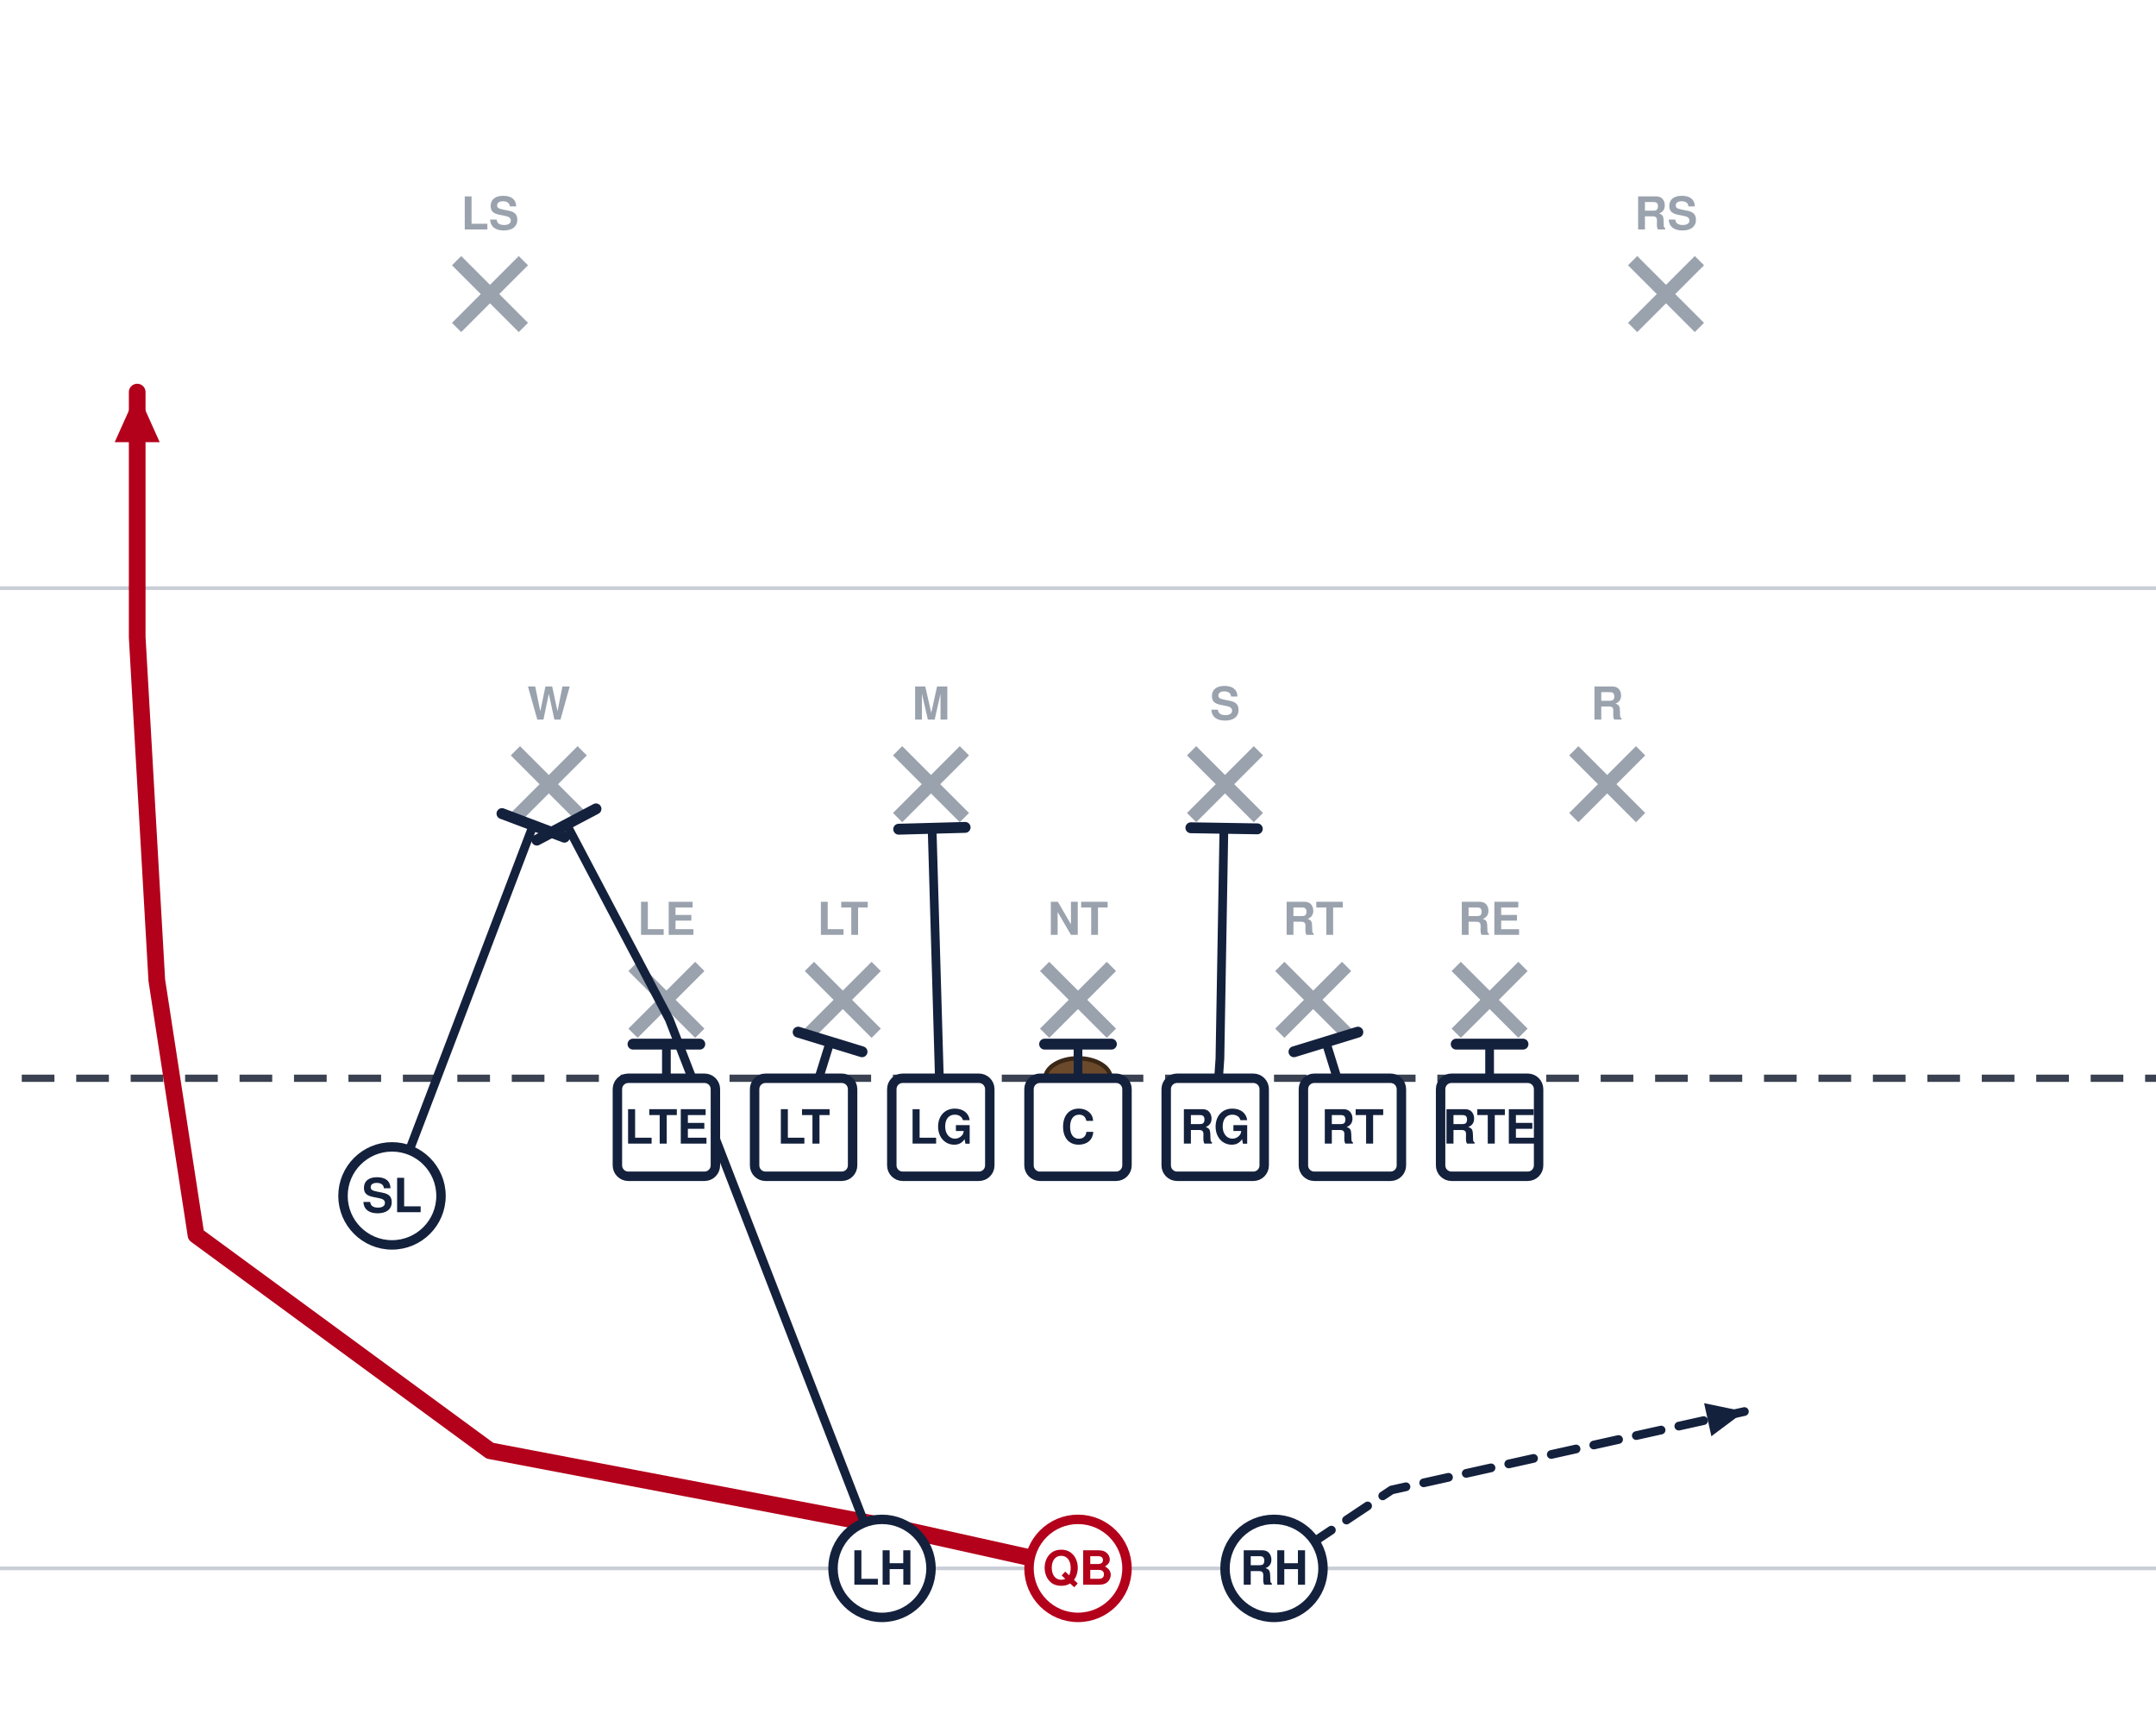
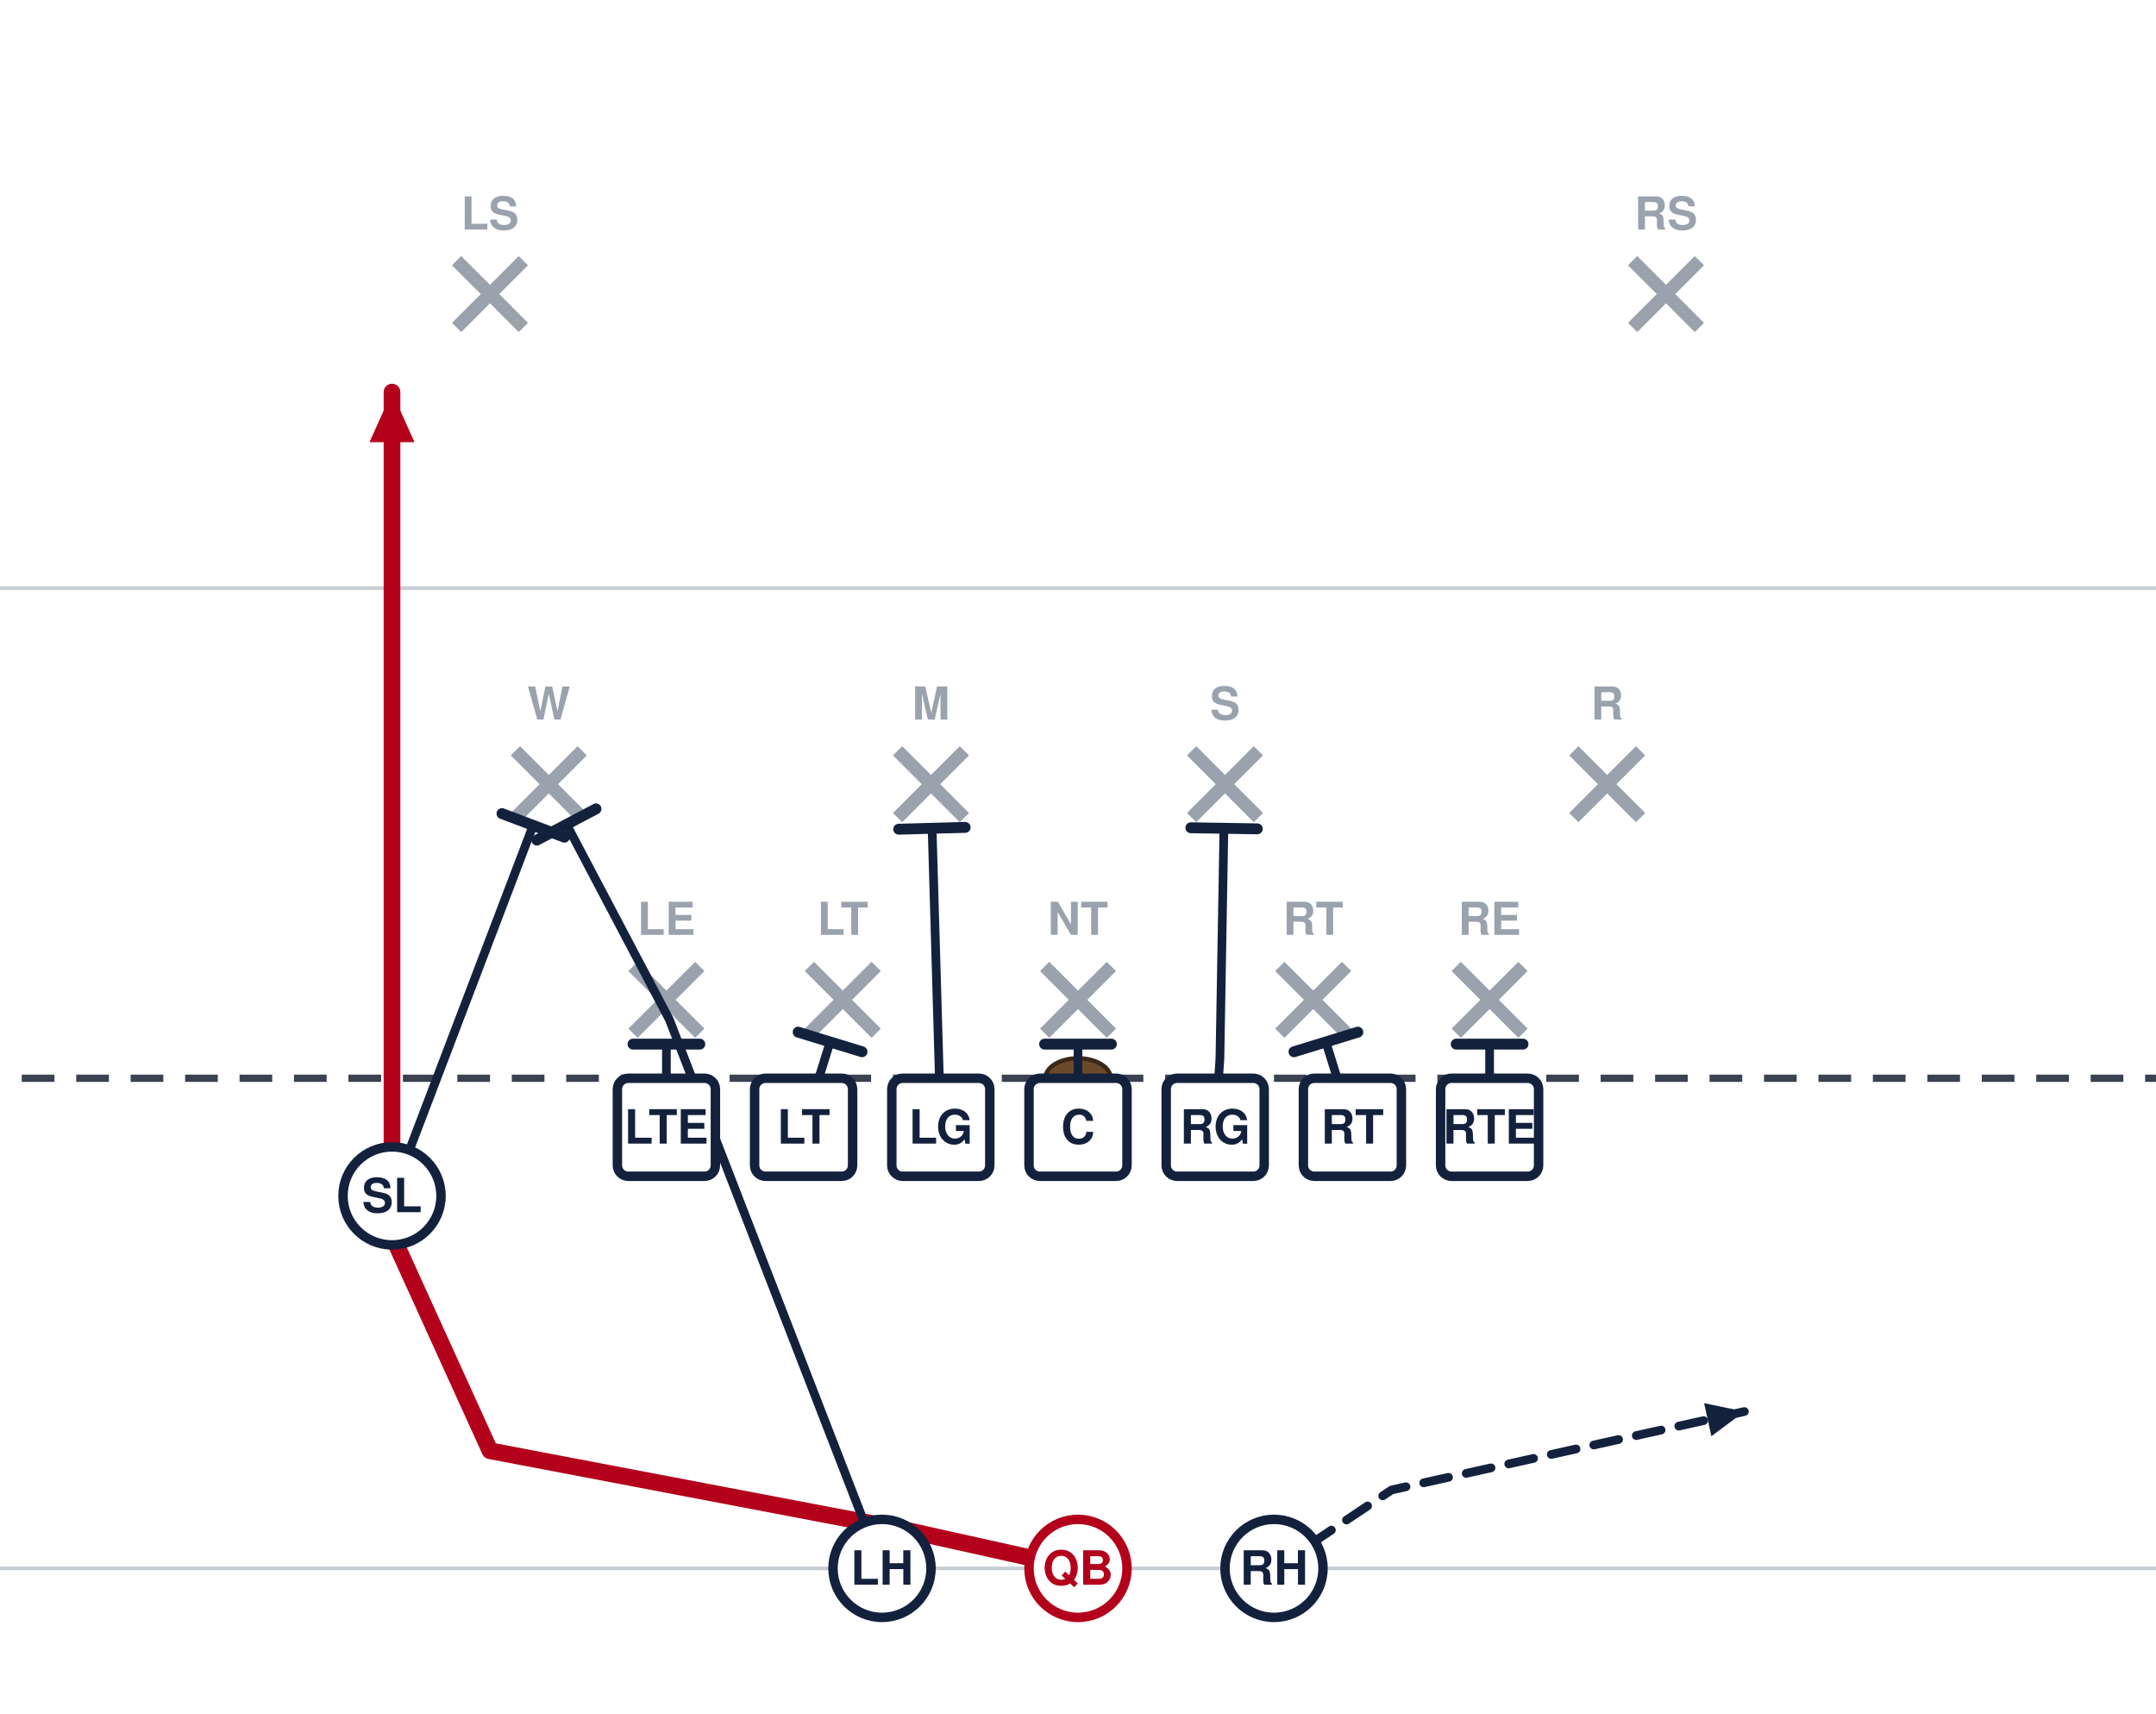
<svg xmlns="http://www.w3.org/2000/svg" width="594" height="472" viewBox="54 27 594 472" font-family="Segoe UI, Helvetica, Arial, sans-serif" role="img">
  <rect x="0" y="0" width="702" height="513" fill="#ffffff" />
  <line x1="0" y1="459.0" x2="702" y2="459.0" stroke="#c8cdd6" stroke-width="1" />
  <line x1="0" y1="189.0" x2="702" y2="189.0" stroke="#c8cdd6" stroke-width="1" />
  <line x1="0" y1="324.0" x2="702" y2="324.0" stroke="#3a4150" stroke-width="2" stroke-dasharray="9 6" />
  <ellipse cx="351.0" cy="324.0" rx="9" ry="5.5" fill="#6b4a2b" stroke="#3a2716" stroke-width="1.2" />
  <line x1="228.4" y1="293.2" x2="246.8" y2="311.6" stroke="#9aa2ae" stroke-width="3.6" />
  <line x1="246.8" y1="293.2" x2="228.4" y2="311.6" stroke="#9aa2ae" stroke-width="3.6" />
  <text x="237.6" y="284.5" text-anchor="middle" font-size="12.5" fill="#9aa2ae" font-weight="600">LE</text>
  <line x1="277.0" y1="293.2" x2="295.4" y2="311.6" stroke="#9aa2ae" stroke-width="3.6" />
  <line x1="295.4" y1="293.2" x2="277.0" y2="311.6" stroke="#9aa2ae" stroke-width="3.6" />
  <text x="286.2" y="284.5" text-anchor="middle" font-size="12.5" fill="#9aa2ae" font-weight="600">LT</text>
  <line x1="341.8" y1="293.2" x2="360.2" y2="311.6" stroke="#9aa2ae" stroke-width="3.6" />
  <line x1="360.2" y1="293.2" x2="341.8" y2="311.6" stroke="#9aa2ae" stroke-width="3.6" />
  <text x="351.0" y="284.5" text-anchor="middle" font-size="12.5" fill="#9aa2ae" font-weight="600">NT</text>
  <line x1="406.6" y1="293.2" x2="425.0" y2="311.6" stroke="#9aa2ae" stroke-width="3.6" />
  <line x1="425.0" y1="293.2" x2="406.6" y2="311.6" stroke="#9aa2ae" stroke-width="3.6" />
  <text x="415.8" y="284.5" text-anchor="middle" font-size="12.5" fill="#9aa2ae" font-weight="600">RT</text>
  <line x1="455.2" y1="293.2" x2="473.6" y2="311.6" stroke="#9aa2ae" stroke-width="3.6" />
  <line x1="473.6" y1="293.2" x2="455.2" y2="311.6" stroke="#9aa2ae" stroke-width="3.6" />
  <text x="464.4" y="284.5" text-anchor="middle" font-size="12.5" fill="#9aa2ae" font-weight="600">RE</text>
  <line x1="196.0" y1="233.8" x2="214.4" y2="252.2" stroke="#9aa2ae" stroke-width="3.6" />
  <line x1="214.4" y1="233.8" x2="196.0" y2="252.2" stroke="#9aa2ae" stroke-width="3.6" />
  <text x="205.2" y="225.2" text-anchor="middle" font-size="12.5" fill="#9aa2ae" font-weight="600">W</text>
  <line x1="301.3" y1="233.8" x2="319.7" y2="252.2" stroke="#9aa2ae" stroke-width="3.6" />
  <line x1="319.7" y1="233.8" x2="301.3" y2="252.2" stroke="#9aa2ae" stroke-width="3.6" />
  <text x="310.5" y="225.2" text-anchor="middle" font-size="12.5" fill="#9aa2ae" font-weight="600">M</text>
  <line x1="382.3" y1="233.8" x2="400.7" y2="252.2" stroke="#9aa2ae" stroke-width="3.6" />
  <line x1="400.7" y1="233.8" x2="382.3" y2="252.2" stroke="#9aa2ae" stroke-width="3.6" />
  <text x="391.5" y="225.2" text-anchor="middle" font-size="12.5" fill="#9aa2ae" font-weight="600">S</text>
  <line x1="487.6" y1="233.8" x2="506.0" y2="252.2" stroke="#9aa2ae" stroke-width="3.6" />
  <line x1="506.0" y1="233.8" x2="487.6" y2="252.2" stroke="#9aa2ae" stroke-width="3.6" />
  <text x="496.8" y="225.2" text-anchor="middle" font-size="12.5" fill="#9aa2ae" font-weight="600">R</text>
  <line x1="179.8" y1="98.8" x2="198.2" y2="117.2" stroke="#9aa2ae" stroke-width="3.6" />
  <line x1="198.2" y1="98.8" x2="179.8" y2="117.2" stroke="#9aa2ae" stroke-width="3.6" />
  <text x="189.0" y="90.2" text-anchor="middle" font-size="12.5" fill="#9aa2ae" font-weight="600">LS</text>
  <line x1="503.8" y1="98.8" x2="522.2" y2="117.2" stroke="#9aa2ae" stroke-width="3.6" />
  <line x1="522.2" y1="98.8" x2="503.8" y2="117.2" stroke="#9aa2ae" stroke-width="3.6" />
  <text x="513.0" y="90.2" text-anchor="middle" font-size="12.5" fill="#9aa2ae" font-weight="600">RS</text>
  <path d="M237.6,337.5 L237.6,314.6" fill="none" stroke="#14213d" stroke-width="2.4" stroke-linecap="round" stroke-linejoin="round" />
  <line x1="228.4" y1="314.6" x2="246.8" y2="314.6" stroke="#14213d" stroke-width="3.0" stroke-linecap="round" />
  <path d="M275.4,337.5 L282.7,314.0" fill="none" stroke="#14213d" stroke-width="2.4" stroke-linecap="round" stroke-linejoin="round" />
  <line x1="273.9" y1="311.3" x2="291.5" y2="316.7" stroke="#14213d" stroke-width="3.0" stroke-linecap="round" />
  <path d="M313.2,337.5 L310.8,255.1" fill="none" stroke="#14213d" stroke-width="2.4" stroke-linecap="round" stroke-linejoin="round" />
  <line x1="301.6" y1="255.4" x2="319.9" y2="254.9" stroke="#14213d" stroke-width="3.0" stroke-linecap="round" />
  <path d="M351.0,337.5 L351.0,314.6" fill="none" stroke="#14213d" stroke-width="2.4" stroke-linecap="round" stroke-linejoin="round" />
  <line x1="341.8" y1="314.6" x2="360.2" y2="314.6" stroke="#14213d" stroke-width="3.0" stroke-linecap="round" />
  <path d="M388.8,337.5 L390.1,318.6 L391.2,255.1" fill="none" stroke="#14213d" stroke-width="2.4" stroke-linecap="round" stroke-linejoin="round" />
  <line x1="382.1" y1="255.0" x2="400.4" y2="255.3" stroke="#14213d" stroke-width="3.0" stroke-linecap="round" />
  <path d="M426.6,337.5 L419.3,314.0" fill="none" stroke="#14213d" stroke-width="2.4" stroke-linecap="round" stroke-linejoin="round" />
  <line x1="410.5" y1="316.7" x2="428.1" y2="311.3" stroke="#14213d" stroke-width="3.0" stroke-linecap="round" />
  <path d="M464.4,337.5 L464.4,314.6" fill="none" stroke="#14213d" stroke-width="2.4" stroke-linecap="round" stroke-linejoin="round" />
  <line x1="455.2" y1="314.6" x2="473.6" y2="314.6" stroke="#14213d" stroke-width="3.0" stroke-linecap="round" />
  <path d="M162.0,356.4 L200.9,254.3" fill="none" stroke="#14213d" stroke-width="2.4" stroke-linecap="round" stroke-linejoin="round" />
  <line x1="192.3" y1="251.1" x2="209.5" y2="257.6" stroke="#14213d" stroke-width="3.0" stroke-linecap="round" />
-   <path d="M351.0,459.0 L302.4,448.2 L189.0,426.6 L108.0,367.2 L97.2,297.0 L91.8,202.5 L91.8,135.0" fill="none" stroke="#b3001b" stroke-width="4.6" stroke-linecap="round" stroke-linejoin="round" />
-   <polygon points="91.8,135.0 98.0,148.8 85.6,148.8" fill="#b3001b" />
+   <path d="M351.0,459.0 L302.4,448.2 L189.0,426.6 L162.0,367.2 L162.0,297.0 L162.0,202.5 L162.0,135.0" fill="none" stroke="#b3001b" stroke-width="4.6" stroke-linecap="round" stroke-linejoin="round" />
+   <polygon points="162.0,135.0 168.2,148.8 155.8,148.8" fill="#b3001b" />
  <path d="M297.0,459.0 L238.4,307.8 L210.1,254.1" fill="none" stroke="#14213d" stroke-width="2.4" stroke-linecap="round" stroke-linejoin="round" />
  <line x1="201.9" y1="258.4" x2="218.2" y2="249.8" stroke="#14213d" stroke-width="3.0" stroke-linecap="round" />
  <path d="M405.0,459.0 L437.4,437.4 L534.6,415.8" fill="none" stroke="#14213d" stroke-width="2.4" stroke-linecap="round" stroke-linejoin="round" stroke-dasharray="7 5" />
  <polygon points="534.6,415.8 525.5,422.6 523.5,413.5" fill="#14213d" />
  <rect x="224.1" y="324.0" width="27.0" height="27.0" rx="3" fill="#ffffff" stroke="#14213d" stroke-width="2.6" />
  <text x="237.6" y="342.0" text-anchor="middle" font-size="13" font-weight="700" fill="#14213d">LTE</text>
  <rect x="261.9" y="324.0" width="27.0" height="27.0" rx="3" fill="#ffffff" stroke="#14213d" stroke-width="2.6" />
  <text x="275.4" y="342.0" text-anchor="middle" font-size="13" font-weight="700" fill="#14213d">LT</text>
  <rect x="299.7" y="324.0" width="27.0" height="27.0" rx="3" fill="#ffffff" stroke="#14213d" stroke-width="2.6" />
  <text x="313.2" y="342.0" text-anchor="middle" font-size="13" font-weight="700" fill="#14213d">LG</text>
  <rect x="337.5" y="324.0" width="27.0" height="27.0" rx="3" fill="#ffffff" stroke="#14213d" stroke-width="2.6" />
  <text x="351.0" y="342.0" text-anchor="middle" font-size="13" font-weight="700" fill="#14213d">C</text>
  <rect x="375.3" y="324.0" width="27.0" height="27.0" rx="3" fill="#ffffff" stroke="#14213d" stroke-width="2.6" />
  <text x="388.8" y="342.0" text-anchor="middle" font-size="13" font-weight="700" fill="#14213d">RG</text>
  <rect x="413.1" y="324.0" width="27.0" height="27.0" rx="3" fill="#ffffff" stroke="#14213d" stroke-width="2.6" />
  <text x="426.6" y="342.0" text-anchor="middle" font-size="13" font-weight="700" fill="#14213d">RT</text>
  <rect x="450.9" y="324.0" width="27.0" height="27.0" rx="3" fill="#ffffff" stroke="#14213d" stroke-width="2.6" />
  <text x="464.4" y="342.0" text-anchor="middle" font-size="13" font-weight="700" fill="#14213d">RTE</text>
  <circle cx="162.0" cy="356.4" r="13.5" fill="#ffffff" stroke="#14213d" stroke-width="2.6" />
  <text x="162.0" y="360.9" text-anchor="middle" font-size="13" font-weight="700" fill="#14213d">SL</text>
  <circle cx="351.0" cy="459.0" r="13.5" fill="#ffffff" stroke="#b3001b" stroke-width="2.6" />
  <text x="351.0" y="463.5" text-anchor="middle" font-size="13" font-weight="700" fill="#b3001b">QB</text>
  <circle cx="297.0" cy="459.0" r="13.5" fill="#ffffff" stroke="#14213d" stroke-width="2.6" />
  <text x="297.0" y="463.5" text-anchor="middle" font-size="13" font-weight="700" fill="#14213d">LH</text>
  <circle cx="405.0" cy="459.0" r="13.5" fill="#ffffff" stroke="#14213d" stroke-width="2.6" />
  <text x="405.0" y="463.5" text-anchor="middle" font-size="13" font-weight="700" fill="#14213d">RH</text>
</svg>
